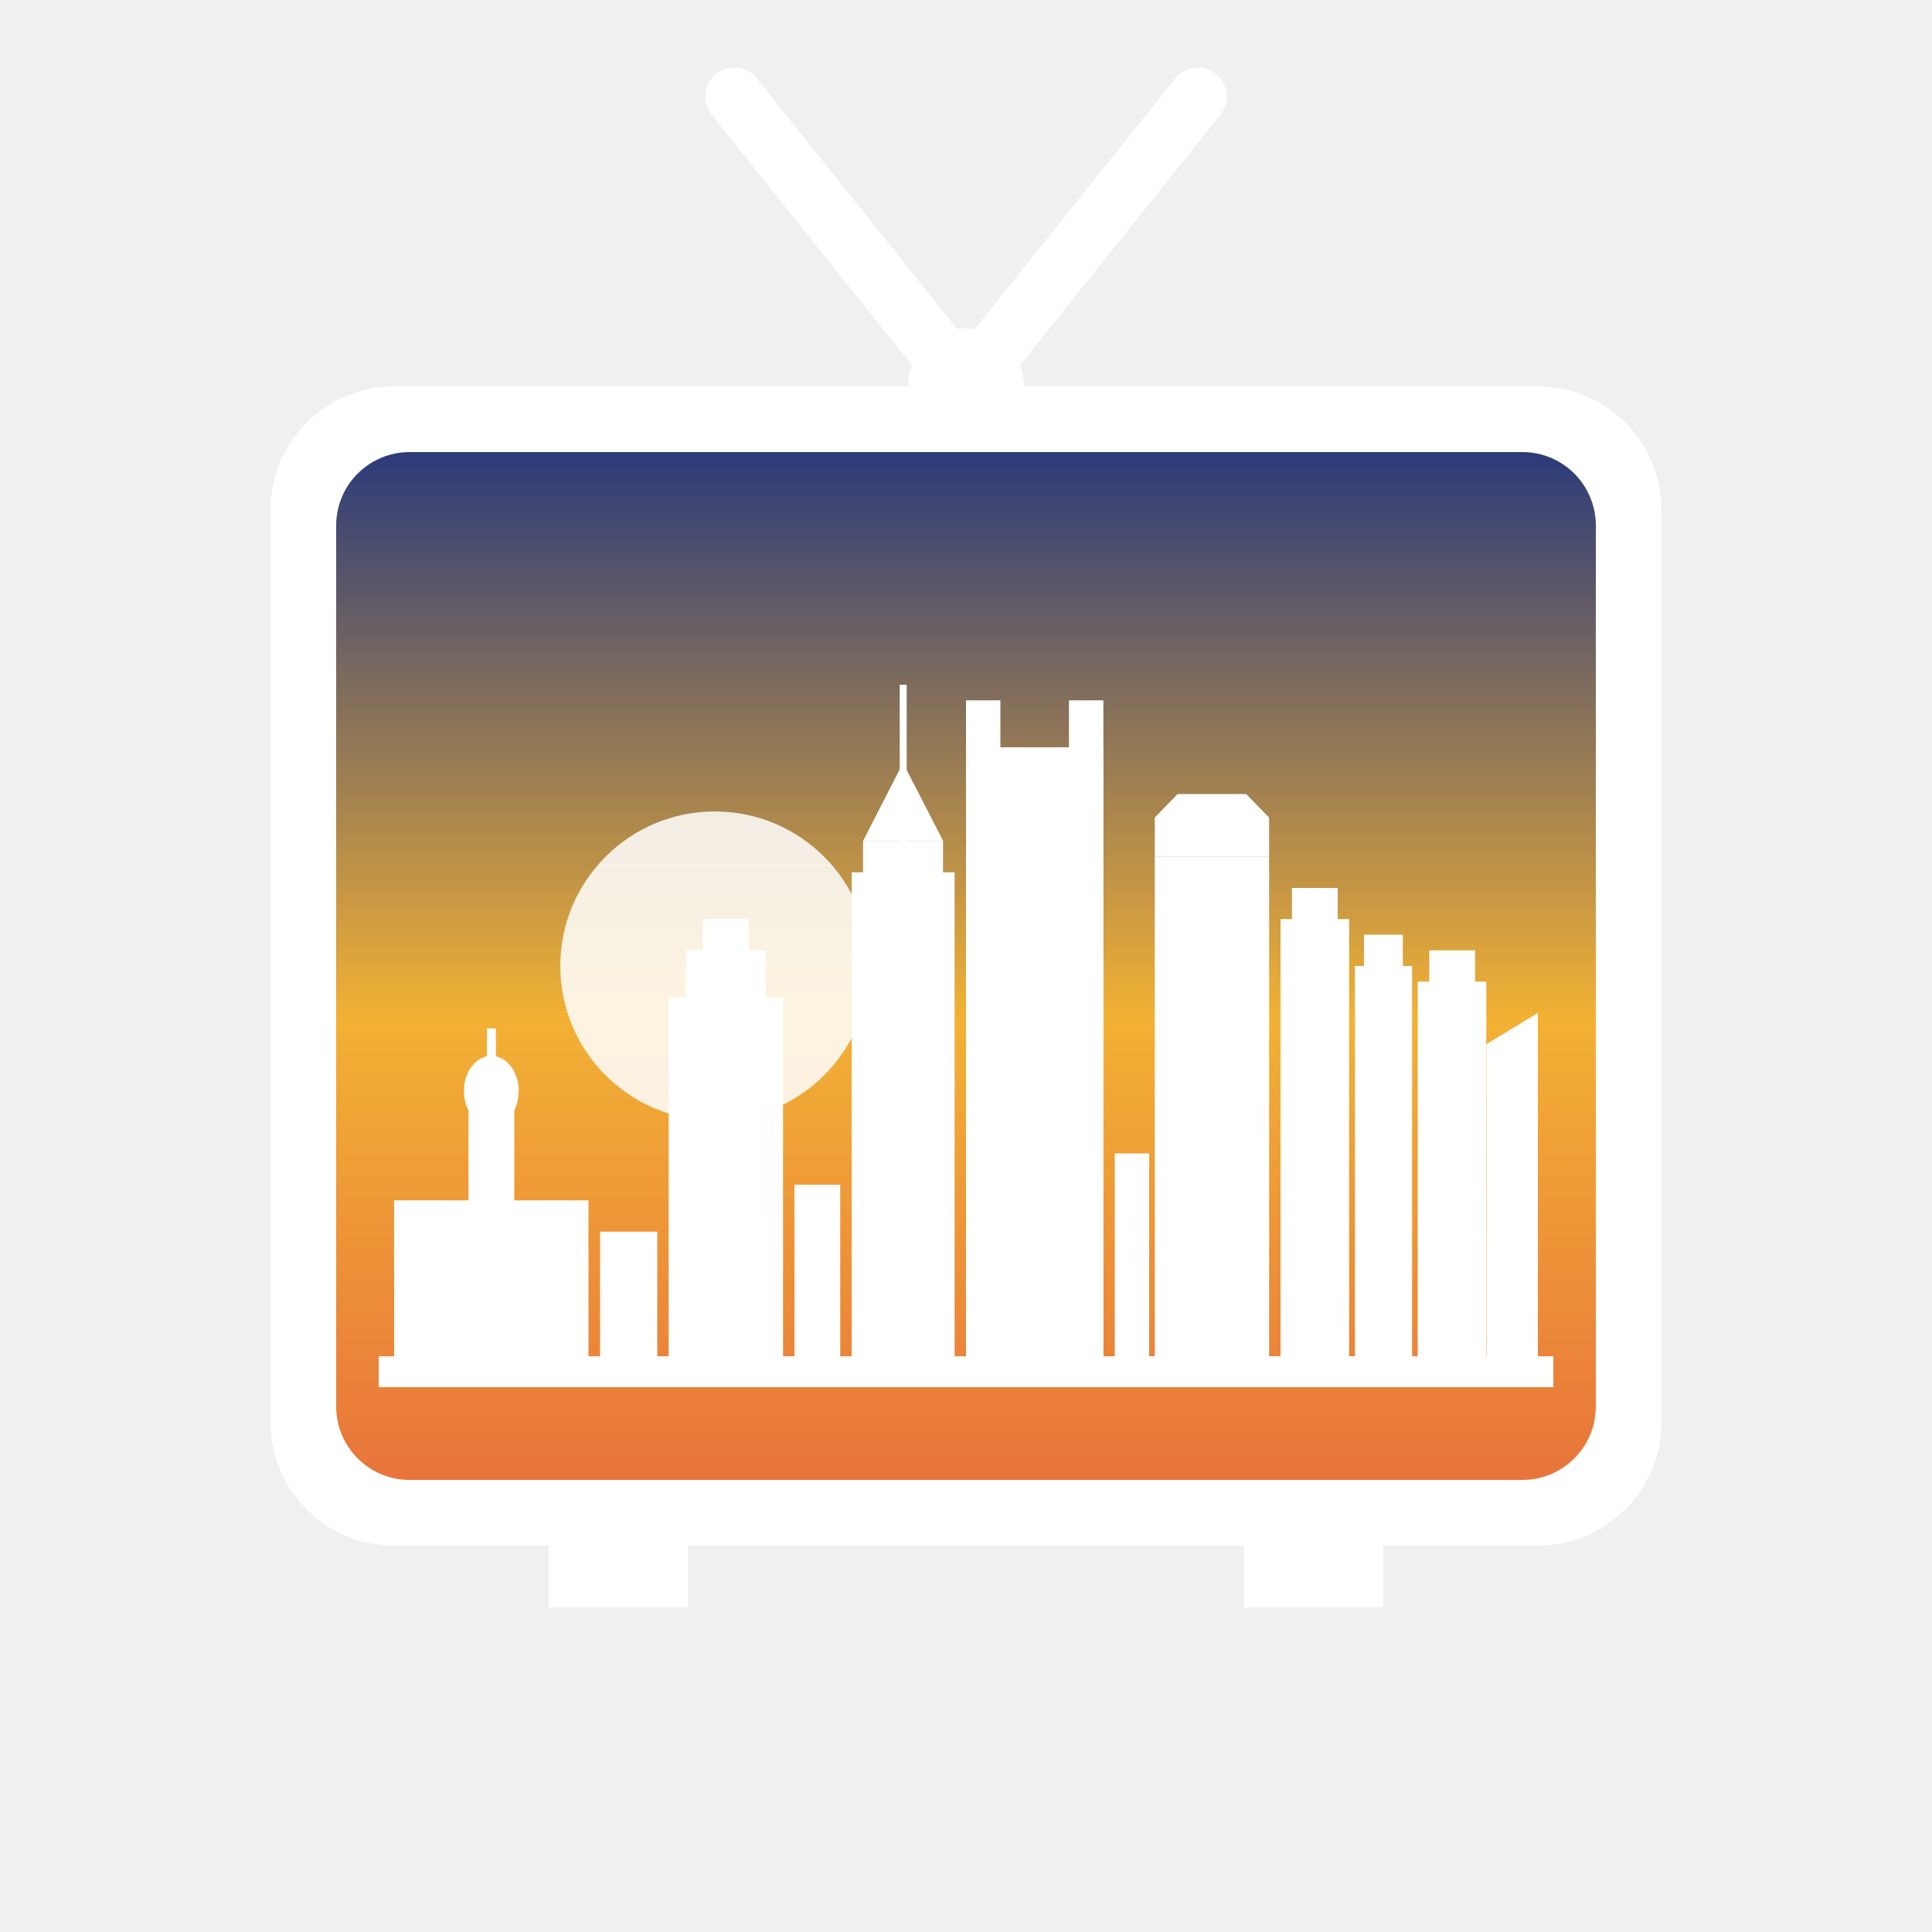
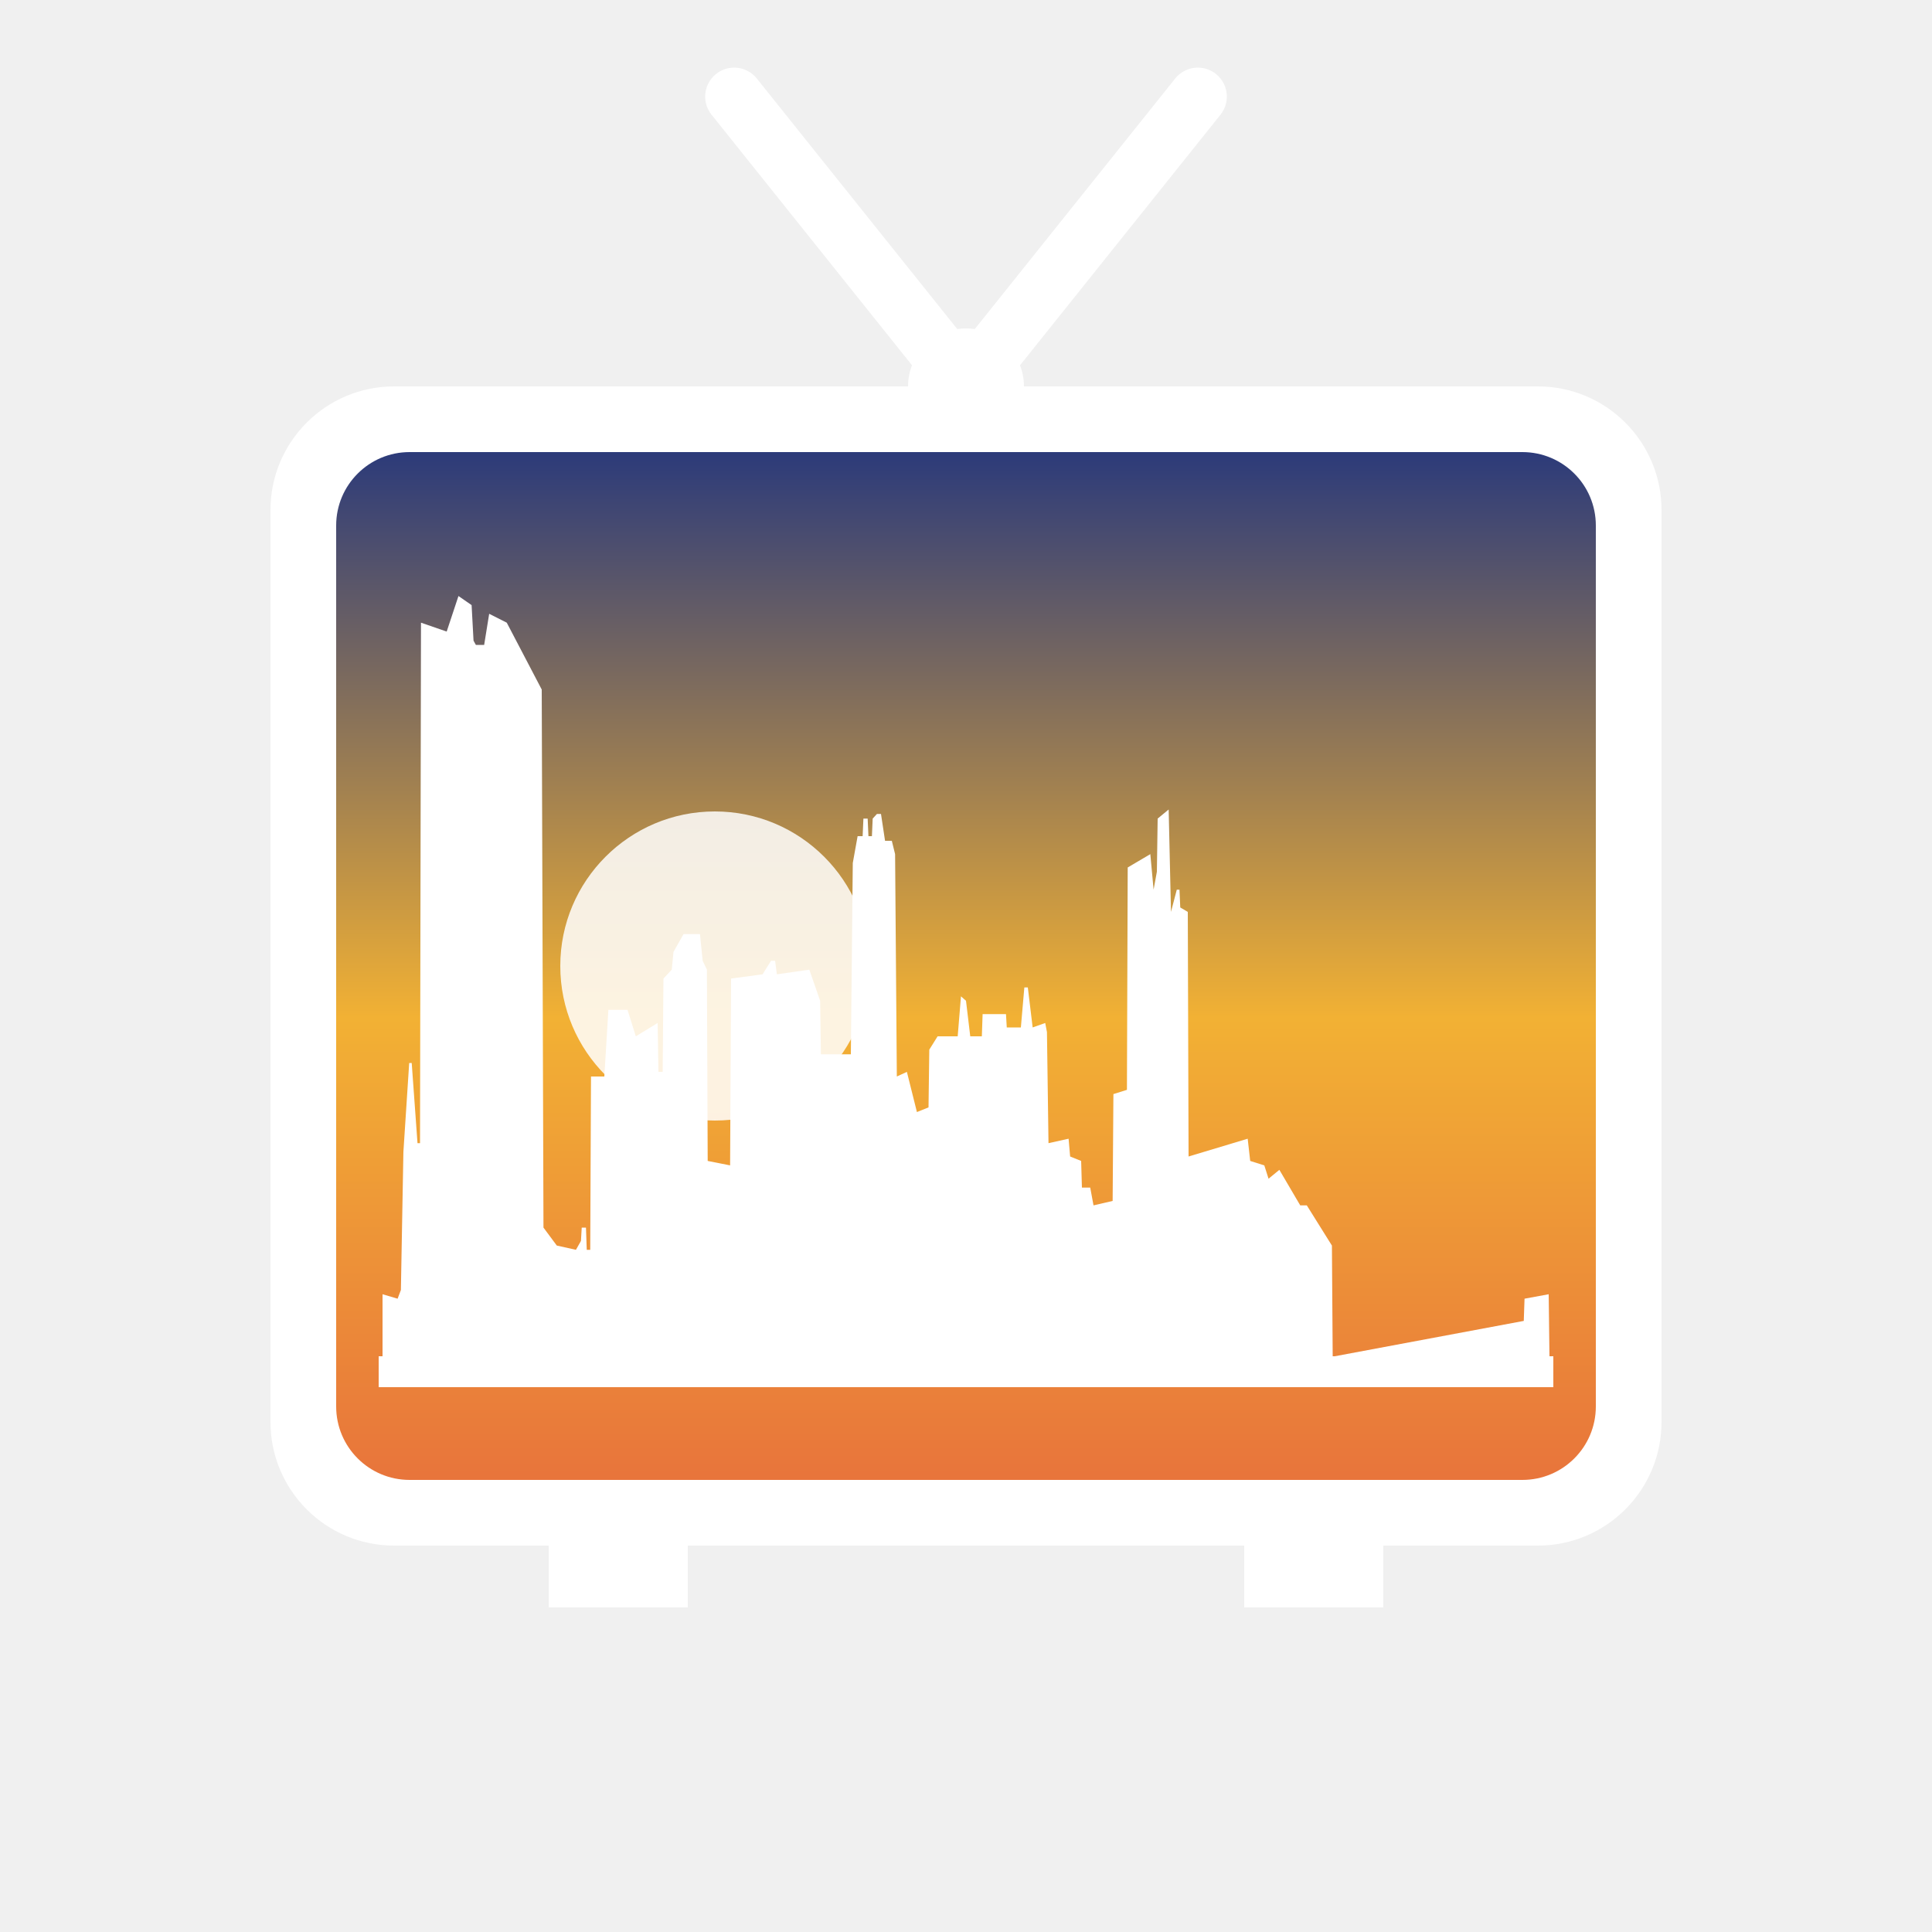
<svg xmlns="http://www.w3.org/2000/svg" viewBox="0 0 1000 1000" width="1000" height="1000">
  <defs>
    <linearGradient id="sun" x1="0" y1="0" x2="0" y2="1">
      <stop offset="0" stop-color="#2B3A7A" />
      <stop offset="0.55" stop-color="#F2B134" />
      <stop offset="1" stop-color="#E8743B" />
    </linearGradient>
  </defs>
  <rect x="140" y="200" width="720" height="600" rx="64" fill="#FFFFFF" />
  <rect x="174" y="234" width="652" height="532" rx="38" fill="url(#sun)" />
  <circle cx="370" cy="500" r="80" fill="#FFFFFF" opacity="0.85" />
-   <rect x="204.0" y="621.3" width="100.6" height="80.9" fill="#FFFFFF" />
-   <rect x="242.5" y="564.7" width="23.7" height="137.5" fill="#FFFFFF" />
-   <ellipse cx="254.3" cy="564.7" rx="14.2" ry="18.2" fill="#FFFFFF" />
-   <rect x="252.0" y="532.3" width="4.7" height="169.8" fill="#FFFFFF" />
-   <rect x="310.6" y="637.5" width="29.6" height="64.7" fill="#FFFFFF" />
-   <rect x="346.1" y="516.2" width="59.2" height="186.0" fill="#FFFFFF" />
-   <rect x="355.0" y="491.9" width="41.4" height="210.2" fill="#FFFFFF" />
-   <rect x="363.8" y="475.7" width="23.7" height="226.4" fill="#FFFFFF" />
-   <rect x="411.2" y="613.2" width="23.7" height="89.0" fill="#FFFFFF" />
-   <rect x="440.8" y="451.5" width="53.3" height="250.7" fill="#FFFFFF" />
-   <rect x="446.7" y="435.3" width="41.4" height="266.9" fill="#FFFFFF" />
-   <polygon points="446.7,435.3 488.2,435.3 467.4,394.9" fill="#FFFFFF" />
-   <rect x="465.7" y="354.4" width="3.6" height="347.7" fill="#FFFFFF" />
-   <rect x="500.0" y="386.8" width="71.0" height="315.4" fill="#FFFFFF" />
-   <rect x="500.0" y="362.5" width="17.8" height="339.6" fill="#FFFFFF" />
-   <rect x="553.3" y="362.5" width="17.8" height="339.6" fill="#FFFFFF" />
-   <rect x="577.0" y="597.0" width="17.8" height="105.1" fill="#FFFFFF" />
-   <rect x="597.7" y="443.4" width="59.2" height="258.8" fill="#FFFFFF" />
-   <polygon points="597.7,443.4 656.9,443.4 656.9,423.2 645.0,411.0 609.5,411.0 597.7,423.2" fill="#FFFFFF" />
-   <rect x="662.8" y="475.7" width="35.5" height="226.4" fill="#FFFFFF" />
-   <rect x="668.7" y="459.6" width="23.7" height="242.6" fill="#FFFFFF" />
-   <rect x="701.3" y="500.0" width="29.6" height="202.2" fill="#FFFFFF" />
-   <rect x="706.0" y="483.8" width="20.1" height="218.3" fill="#FFFFFF" />
-   <rect x="733.8" y="508.1" width="35.5" height="194.1" fill="#FFFFFF" />
-   <rect x="739.8" y="491.9" width="23.7" height="210.2" fill="#FFFFFF" />
-   <polygon points="769.4,702.2 796.0,702.2 796.0,524.3 769.4,540.4" fill="#FFFFFF" />
+   <polygon points="198.0,702.2 198.0,669.9 205.8,672.2 207.5,667.7 208.8,596.2 211.8,550.2 213.1,550.2 216.1,591.7 217.4,591.7 217.9,322.3 231.2,326.9 237.3,308.5 244.1,313.2 245.1,331.6 246.3,333.8 250.6,333.8 253.2,317.7 262.3,322.3 280.4,356.9 281.3,635.4 288.2,644.7 298.1,646.9 300.7,642.3 301.1,635.4 303.3,635.4 303.7,646.9 305.5,646.9 305.9,557.2 312.8,557.2 314.9,522.7 324.8,522.7 329.1,536.4 340.4,529.5 340.8,554.8 343.0,554.8 343.4,506.5 347.7,501.9 348.6,492.7 353.8,483.5 362.3,483.5 363.7,497.3 365.9,501.9 366.3,600.9 377.9,603.2 378.4,506.5 394.7,504.3 399.1,497.3 401.2,497.3 402.1,504.3 418.9,501.9 424.5,518.0 424.9,545.7 440.4,545.7 441.4,446.7 443.9,432.8 446.5,432.8 446.9,423.7 449.1,423.7 449.5,432.8 451.3,432.8 451.7,423.7 453.9,421.3 456.0,421.3 458.1,435.2 461.6,435.2 463.3,442.1 464.2,557.2 469.4,554.8 474.6,575.6 480.6,573.2 481.0,543.3 485.3,536.4 495.7,536.4 497.4,515.7 500.0,518.0 502.2,536.4 508.2,536.4 508.6,524.9 520.7,524.9 521.1,531.8 528.4,531.8 530.2,511.1 532.0,511.1 534.5,531.8 541.0,529.5 541.9,534.2 542.7,591.7 553.1,589.4 553.9,598.6 559.6,600.9 560.0,614.7 564.3,614.7 566.0,623.9 575.9,621.6 576.3,566.3 583.3,564.1 583.7,449.0 595.4,442.1 597.1,460.5 598.8,451.2 599.2,423.7 604.9,419.0 606.1,472.0 609.1,460.5 610.5,460.5 610.9,469.7 614.8,472.0 615.2,598.6 645.8,589.4 647.1,600.9 654.4,603.2 656.6,610.1 662.2,605.5 673.0,623.9 676.4,623.9 689.4,644.7 689.8,702.2 788.7,683.7 789.1,672.2 801.6,669.9 802.0,702.2" fill="#FFFFFF" />
  <rect x="196" y="702" width="608" height="16" fill="#FFFFFF" />
  <rect x="284" y="798" width="72" height="34" fill="#FFFFFF" />
  <rect x="644" y="798" width="72" height="34" fill="#FFFFFF" />
  <g stroke="#FFFFFF" stroke-width="30" stroke-linecap="round" fill="none">
    <path d="M 500 200 L 380 50" />
    <path d="M 500 200 L 620 50" />
  </g>
  <circle cx="500" cy="200" r="30" fill="#FFFFFF" />
</svg>
